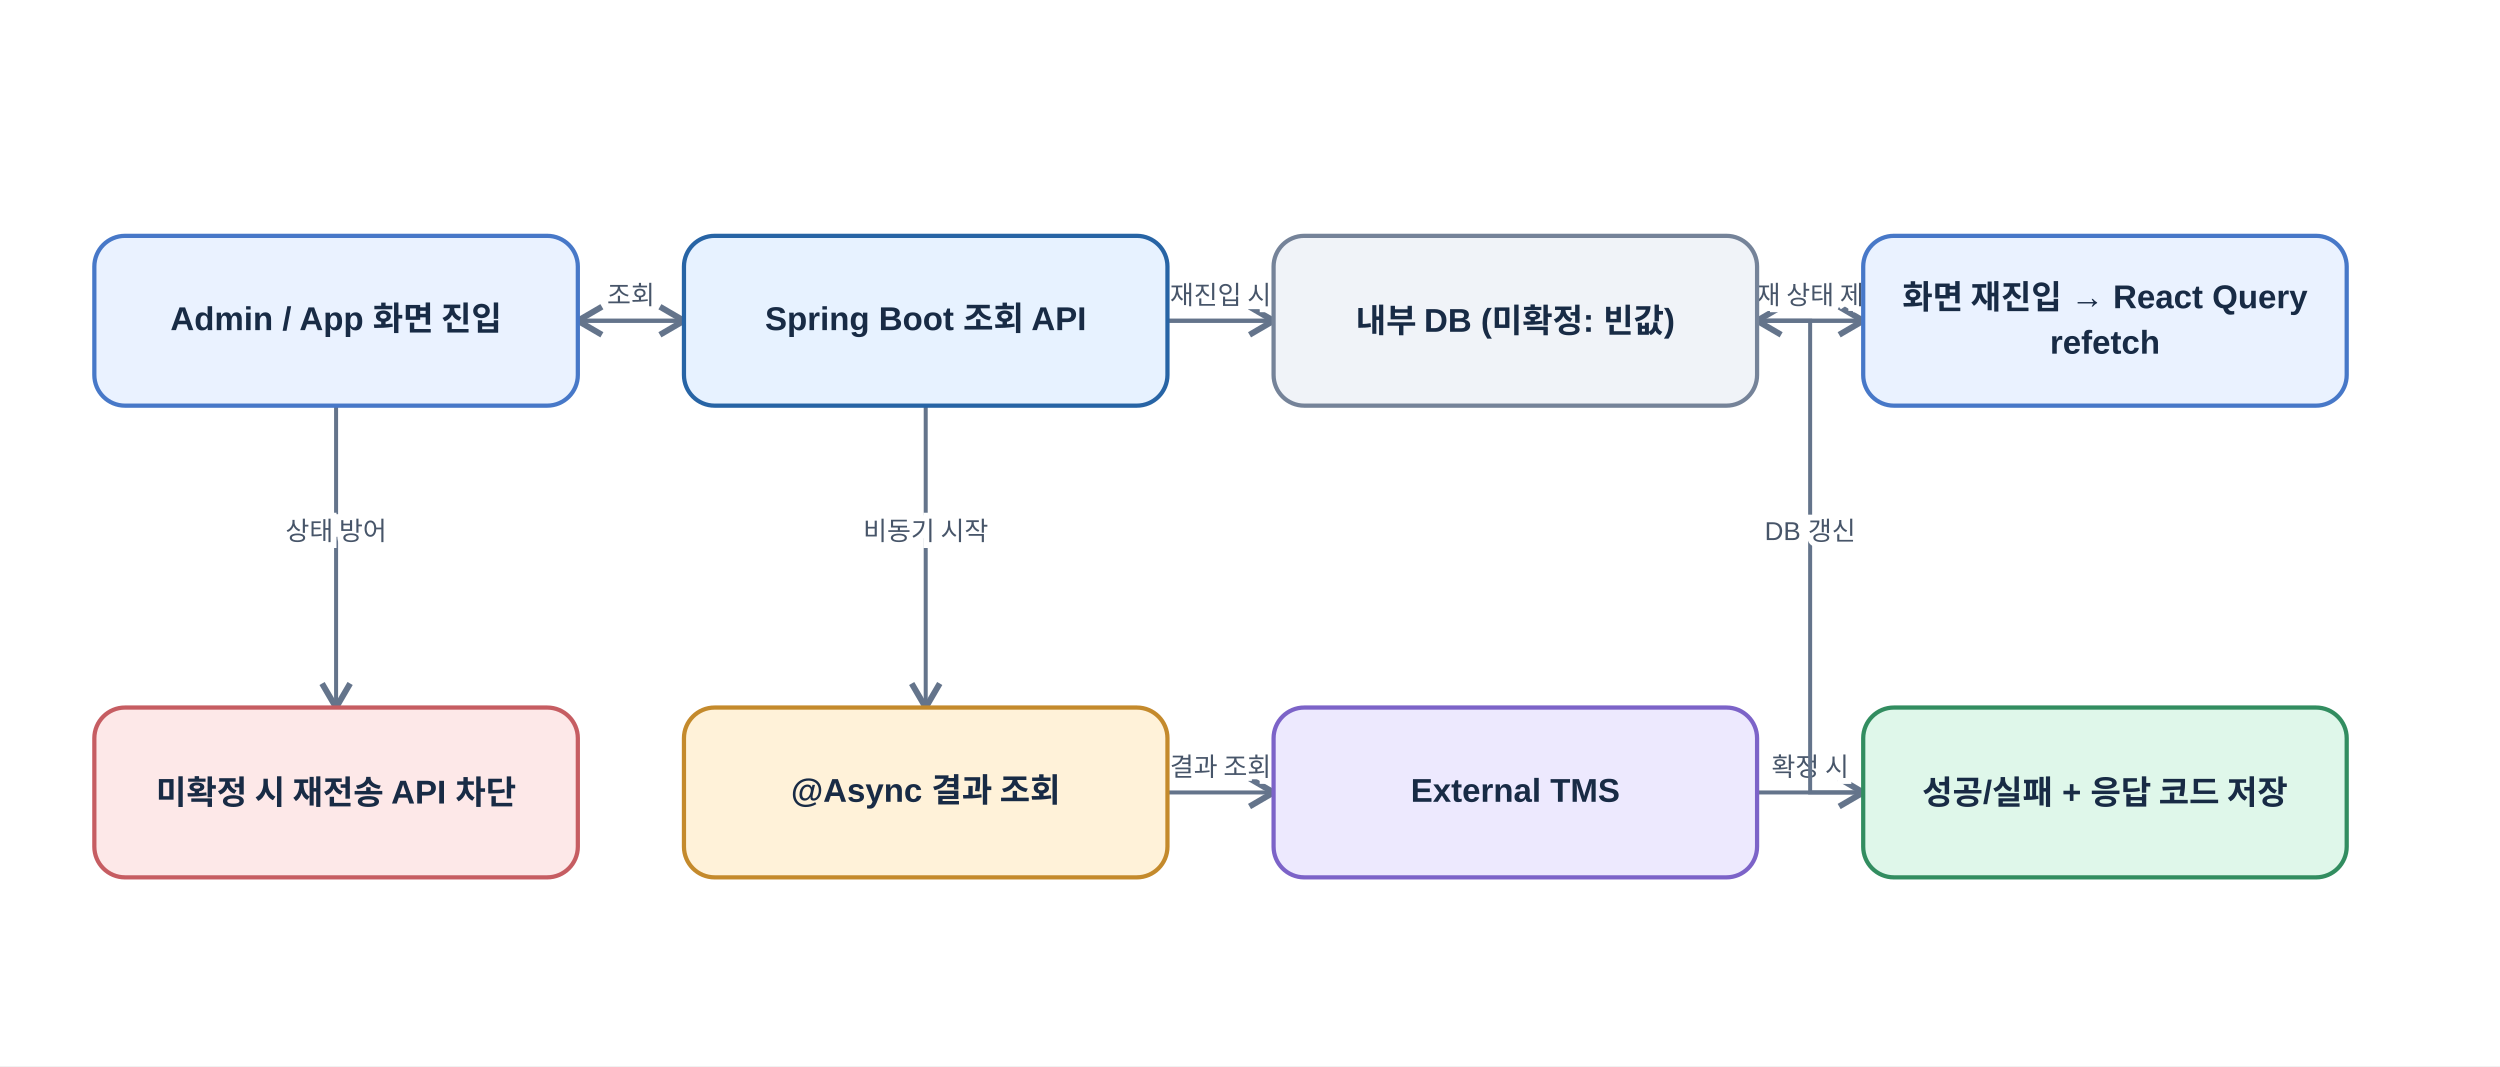
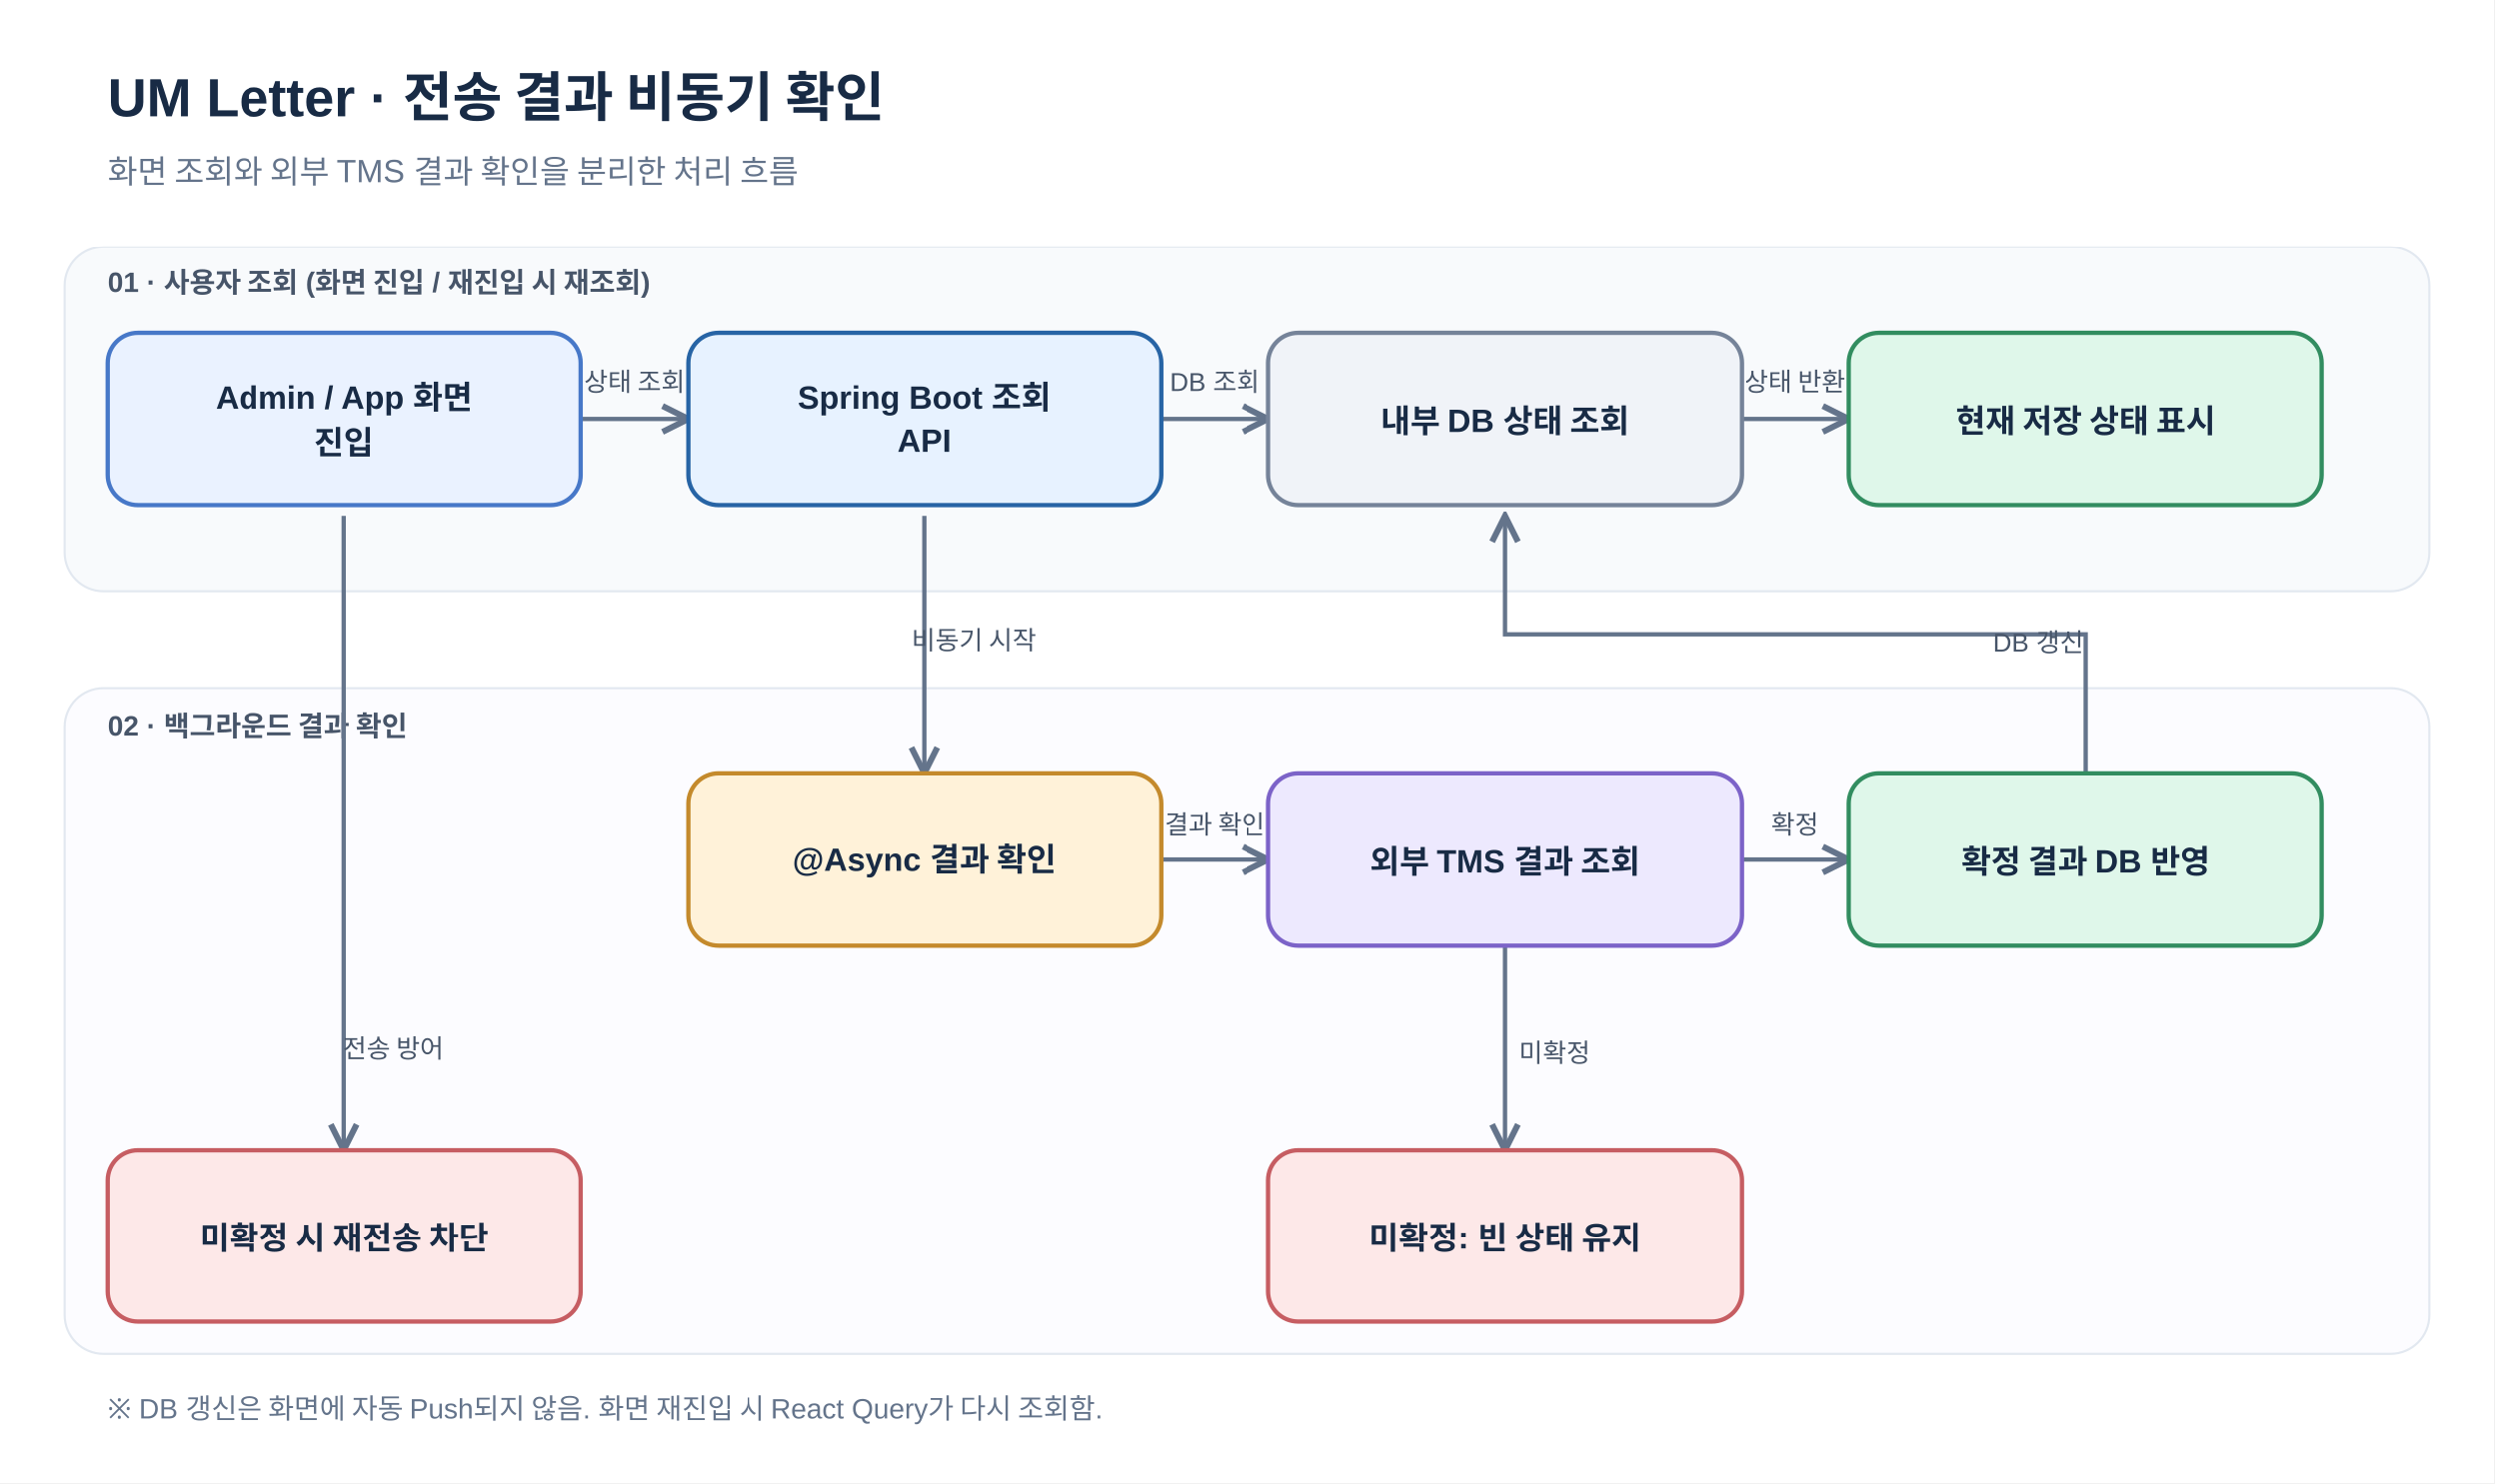
- <svg xmlns="http://www.w3.org/2000/svg" width="1060" height="452" viewBox="0 0 1060 452" role="img" aria-label="um-letter-async architecture">
+ <svg xmlns="http://www.w3.org/2000/svg" width="1160" height="690" viewBox="0 0 1160 690">
+   <rect width="1160" height="690" fill="#fff" />
+   <text x="50" y="54" font-family="Arial,sans-serif" font-size="25" font-weight="700" fill="#182B45">UM Letter · 전송 결과 비동기 확인</text>
+   <text x="50" y="85" font-family="Arial,sans-serif" font-size="15" fill="#64748B">화면 조회와 외부 TMS 결과 확인을 분리한 처리 흐름</text>
+   <rect x="30" y="115" width="1100" height="160" rx="18" fill="#F8FAFC" stroke="#E2E8F0" />
+   <rect x="30" y="320" width="1100" height="310" rx="18" fill="#FCFCFF" stroke="#E2E8F0" />
+   <text x="50" y="136" font-family="Arial,sans-serif" font-size="13" font-weight="700" fill="#475569">01 · 사용자 조회 (화면 진입 / 재진입 시 재조회)</text>
+   <text x="50" y="342" font-family="Arial,sans-serif" font-size="13" font-weight="700" fill="#475569">02 · 백그라운드 결과 확인</text>
  <defs>
-     <marker id="arr" markerWidth="9" markerHeight="9" refX="7" refY="4.5" orient="auto">
-       <path d="M1 1 L7 4.5 L1 8" fill="none" stroke="#64748B" stroke-width="1.5" />
+     <marker id="arr" markerWidth="8" markerHeight="8" refX="7" refY="4" orient="auto">
+       <path d="M1 1 L7 4 L1 7" fill="none" stroke="#64748B" stroke-width="1.4" />
    </marker>
  </defs>
-   <rect width="100%" height="100%" fill="#fff" />
-   <path d="M245 136 L267.5 136 L267.5 136 L290 136" fill="none" stroke="#64748B" stroke-width="1.7" marker-end="url(#arr)" />
-   <text x="267.5" y="129" text-anchor="middle" font-family="Arial,sans-serif" font-size="11" fill="#475569" stroke="white" stroke-width="5" paint-order="stroke">조회</text>
-   <path d="M495 136 L517.5 136 L517.5 136 L540 136" fill="none" stroke="#64748B" stroke-width="1.7" marker-end="url(#arr)" />
-   <text x="517.5" y="129" text-anchor="middle" font-family="Arial,sans-serif" font-size="11" fill="#475569" stroke="white" stroke-width="5" paint-order="stroke">현재 상태 조회</text>
-   <path d="M392.5 172 L392.5 172 L392.5 300 L392.5 300" fill="none" stroke="#64748B" stroke-width="1.7" marker-end="url(#arr)" />
-   <text x="392.5" y="229" text-anchor="middle" font-family="Arial,sans-serif" font-size="11" fill="#475569" stroke="white" stroke-width="5" paint-order="stroke">비동기 시작</text>
-   <path d="M495 336 L517.5 336 L517.5 336 L540 336" fill="none" stroke="#64748B" stroke-width="1.7" marker-end="url(#arr)" />
-   <text x="517.5" y="329" text-anchor="middle" font-family="Arial,sans-serif" font-size="11" fill="#475569" stroke="white" stroke-width="5" paint-order="stroke">결과 조회</text>
-   <path d="M745 336 L767.5 336 L767.5 336 L790 336" fill="none" stroke="#64748B" stroke-width="1.7" marker-end="url(#arr)" />
-   <text x="767.5" y="329" text-anchor="middle" font-family="Arial,sans-serif" font-size="11" fill="#475569" stroke="white" stroke-width="5" paint-order="stroke">확정 시</text>
-   <path d="M790 336 L767.5 336 L767.5 136 L745 136" fill="none" stroke="#64748B" stroke-width="1.7" marker-end="url(#arr)" />
-   <text x="767.5" y="229" text-anchor="middle" font-family="Arial,sans-serif" font-size="11" fill="#475569" stroke="white" stroke-width="5" paint-order="stroke">DB 갱신</text>
-   <path d="M745 136 L767.5 136 L767.5 136 L790 136" fill="none" stroke="#64748B" stroke-width="1.7" marker-end="url(#arr)" />
-   <text x="767.5" y="129" text-anchor="middle" font-family="Arial,sans-serif" font-size="11" fill="#475569" stroke="white" stroke-width="5" paint-order="stroke">현재 상태 제공</text>
-   <path d="M790 136 L517.5 136 L517.5 136 L245 136" fill="none" stroke="#64748B" stroke-width="1.7" marker-end="url(#arr)" />
-   <text x="517.5" y="129" text-anchor="middle" font-family="Arial,sans-serif" font-size="11" fill="#475569" stroke="white" stroke-width="5" paint-order="stroke">재진입 시</text>
-   <path d="M142.5 172 L142.5 172 L142.5 300 L142.5 300" fill="none" stroke="#64748B" stroke-width="1.7" marker-end="url(#arr)" />
-   <text x="142.5" y="229" text-anchor="middle" font-family="Arial,sans-serif" font-size="11" fill="#475569" stroke="white" stroke-width="5" paint-order="stroke">상태 방어</text>
-   <rect x="40" y="100" width="205" height="72" rx="13" fill="#EAF2FF" stroke="#4778C8" stroke-width="1.8" />
-   <text x="142.5" y="136" text-anchor="middle" dominant-baseline="middle" font-family="Arial,'Noto Sans KR',sans-serif" font-size="14" font-weight="600" fill="#182B45">Admin / App 화면 진입</text>
-   <rect x="290" y="100" width="205" height="72" rx="13" fill="#E7F2FF" stroke="#2764A5" stroke-width="1.8" />
-   <text x="392.5" y="136" text-anchor="middle" dominant-baseline="middle" font-family="Arial,'Noto Sans KR',sans-serif" font-size="14" font-weight="600" fill="#182B45">Spring Boot 조회 API</text>
-   <rect x="540" y="100" width="205" height="72" rx="13" fill="#F0F3F8" stroke="#758399" stroke-width="1.8" />
-   <text x="642.5" y="136" text-anchor="middle" dominant-baseline="middle" font-family="Arial,'Noto Sans KR',sans-serif" font-size="14" font-weight="600" fill="#182B45">내부 DB (미확정: 빈값)</text>
-   <rect x="290" y="300" width="205" height="72" rx="13" fill="#FFF2D9" stroke="#C48A2C" stroke-width="1.8" />
-   <text x="392.5" y="336" text-anchor="middle" dominant-baseline="middle" font-family="Arial,'Noto Sans KR',sans-serif" font-size="14" font-weight="600" fill="#182B45">@Async 결과 조회</text>
-   <rect x="540" y="300" width="205" height="72" rx="13" fill="#EDE9FE" stroke="#7C63C8" stroke-width="1.8" />
-   <text x="642.5" y="336" text-anchor="middle" dominant-baseline="middle" font-family="Arial,'Noto Sans KR',sans-serif" font-size="14" font-weight="600" fill="#182B45">External TMS</text>
-   <rect x="790" y="300" width="205" height="72" rx="13" fill="#DFF7EA" stroke="#328D60" stroke-width="1.8" />
-   <text x="892.5" y="336" text-anchor="middle" dominant-baseline="middle" font-family="Arial,'Noto Sans KR',sans-serif" font-size="14" font-weight="600" fill="#182B45">성공/실패 + 응답 코드 저장</text>
-   <rect x="790" y="100" width="205" height="72" rx="13" fill="#EAF2FF" stroke="#4778C8" stroke-width="1.8" />
-   <text x="892.5" y="126" text-anchor="middle" dominant-baseline="middle" font-family="Arial,'Noto Sans KR',sans-serif" font-size="14" font-weight="600" fill="#182B45">화면 재진입 → React Query</text>
-   <text x="892.5" y="146" text-anchor="middle" dominant-baseline="middle" font-family="Arial,'Noto Sans KR',sans-serif" font-size="14" font-weight="600" fill="#182B45">refetch</text>
-   <rect x="40" y="300" width="205" height="72" rx="13" fill="#FDE8E8" stroke="#C65D62" stroke-width="1.8" />
-   <text x="142.5" y="336" text-anchor="middle" dominant-baseline="middle" font-family="Arial,'Noto Sans KR',sans-serif" font-size="14" font-weight="600" fill="#182B45">미확정 시 재전송 API 차단</text>
+   <path d="M270 195 H320" fill="none" stroke="#64748B" stroke-width="2" marker-end="url(#arr)" />
+   <text x="295" y="182" text-anchor="middle" font-family="Arial,sans-serif" font-size="12" fill="#475569">상태 조회</text>
+   <path d="M540 195 H590" fill="none" stroke="#64748B" stroke-width="2" marker-end="url(#arr)" />
+   <text x="565" y="182" text-anchor="middle" font-family="Arial,sans-serif" font-size="12" fill="#475569">DB 조회</text>
+   <path d="M810 195 H860" fill="none" stroke="#64748B" stroke-width="2" marker-end="url(#arr)" />
+   <text x="835" y="182" text-anchor="middle" font-family="Arial,sans-serif" font-size="12" fill="#475569">상태 반환</text>
+   <path d="M430 240 V360" fill="none" stroke="#64748B" stroke-width="2" marker-end="url(#arr)" />
+   <text x="453" y="302" text-anchor="middle" font-family="Arial,sans-serif" font-size="12" fill="#475569">비동기 시작</text>
+   <path d="M540 400 H590" fill="none" stroke="#64748B" stroke-width="2" marker-end="url(#arr)" />
+   <text x="565" y="388" text-anchor="middle" font-family="Arial,sans-serif" font-size="12" fill="#475569">결과 확인</text>
+   <path d="M810 400 H860" fill="none" stroke="#64748B" stroke-width="2" marker-end="url(#arr)" />
+   <text x="835" y="388" text-anchor="middle" font-family="Arial,sans-serif" font-size="12" fill="#475569">확정</text>
+   <path d="M970 360 V295 H700 V240" fill="none" stroke="#64748B" stroke-width="2" marker-end="url(#arr)" />
+   <text x="948" y="303" text-anchor="middle" font-family="Arial,sans-serif" font-size="12" fill="#475569">DB 갱신</text>
+   <path d="M700 440 V535" fill="none" stroke="#64748B" stroke-width="2" marker-end="url(#arr)" />
+   <text x="723" y="494" text-anchor="middle" font-family="Arial,sans-serif" font-size="12" fill="#475569">미확정</text>
+   <path d="M160 240 V535" fill="none" stroke="#64748B" stroke-width="2" marker-end="url(#arr)" />
+   <text x="183" y="492" text-anchor="middle" font-family="Arial,sans-serif" font-size="12" fill="#475569">전송 방어</text>
+   <rect x="50" y="155" width="220" height="80" rx="14" fill="#EAF2FF" stroke="#4778C8" stroke-width="2" />
+   <text x="160" y="186" text-anchor="middle" dominant-baseline="middle" font-family="Arial,'Noto Sans KR',sans-serif" font-size="15" font-weight="600" fill="#182B45">Admin / App 화면 </text>
+   <text x="160" y="206" text-anchor="middle" dominant-baseline="middle" font-family="Arial,'Noto Sans KR',sans-serif" font-size="15" font-weight="600" fill="#182B45">진입</text>
+   <rect x="320" y="155" width="220" height="80" rx="14" fill="#E7F2FF" stroke="#2764A5" stroke-width="2" />
+   <text x="430" y="186" text-anchor="middle" dominant-baseline="middle" font-family="Arial,'Noto Sans KR',sans-serif" font-size="15" font-weight="600" fill="#182B45">Spring Boot 조회 </text>
+   <text x="430" y="206" text-anchor="middle" dominant-baseline="middle" font-family="Arial,'Noto Sans KR',sans-serif" font-size="15" font-weight="600" fill="#182B45">API</text>
+   <rect x="590" y="155" width="220" height="80" rx="14" fill="#F0F3F8" stroke="#758399" stroke-width="2" />
+   <text x="700" y="196" text-anchor="middle" dominant-baseline="middle" font-family="Arial,'Noto Sans KR',sans-serif" font-size="15" font-weight="600" fill="#182B45">내부 DB 상태 조회</text>
+   <rect x="860" y="155" width="220" height="80" rx="14" fill="#DFF7EA" stroke="#328D60" stroke-width="2" />
+   <text x="970" y="196" text-anchor="middle" dominant-baseline="middle" font-family="Arial,'Noto Sans KR',sans-serif" font-size="15" font-weight="600" fill="#182B45">현재 저장 상태 표시</text>
+   <rect x="320" y="360" width="220" height="80" rx="14" fill="#FFF2D9" stroke="#C48A2C" stroke-width="2" />
+   <text x="430" y="401" text-anchor="middle" dominant-baseline="middle" font-family="Arial,'Noto Sans KR',sans-serif" font-size="15" font-weight="600" fill="#182B45">@Async 결과 확인</text>
+   <rect x="590" y="360" width="220" height="80" rx="14" fill="#EDE9FE" stroke="#7C63C8" stroke-width="2" />
+   <text x="700" y="401" text-anchor="middle" dominant-baseline="middle" font-family="Arial,'Noto Sans KR',sans-serif" font-size="15" font-weight="600" fill="#182B45">외부 TMS 결과 조회</text>
+   <rect x="860" y="360" width="220" height="80" rx="14" fill="#DFF7EA" stroke="#328D60" stroke-width="2" />
+   <text x="970" y="401" text-anchor="middle" dominant-baseline="middle" font-family="Arial,'Noto Sans KR',sans-serif" font-size="15" font-weight="600" fill="#182B45">확정 결과 DB 반영</text>
+   <rect x="590" y="535" width="220" height="80" rx="14" fill="#FDE8E8" stroke="#C65D62" stroke-width="2" />
+   <text x="700" y="576" text-anchor="middle" dominant-baseline="middle" font-family="Arial,'Noto Sans KR',sans-serif" font-size="15" font-weight="600" fill="#182B45">미확정: 빈 상태 유지</text>
+   <rect x="50" y="535" width="220" height="80" rx="14" fill="#FDE8E8" stroke="#C65D62" stroke-width="2" />
+   <text x="160" y="576" text-anchor="middle" dominant-baseline="middle" font-family="Arial,'Noto Sans KR',sans-serif" font-size="15" font-weight="600" fill="#182B45">미확정 시 재전송 차단</text>
+   <text x="50" y="660" font-family="Arial,'Noto Sans KR',sans-serif" font-size="13" fill="#64748B">※ DB 갱신은 화면에 자동 Push되지 않음. 화면 재진입 시 React Query가 다시 조회함.</text>
</svg>
